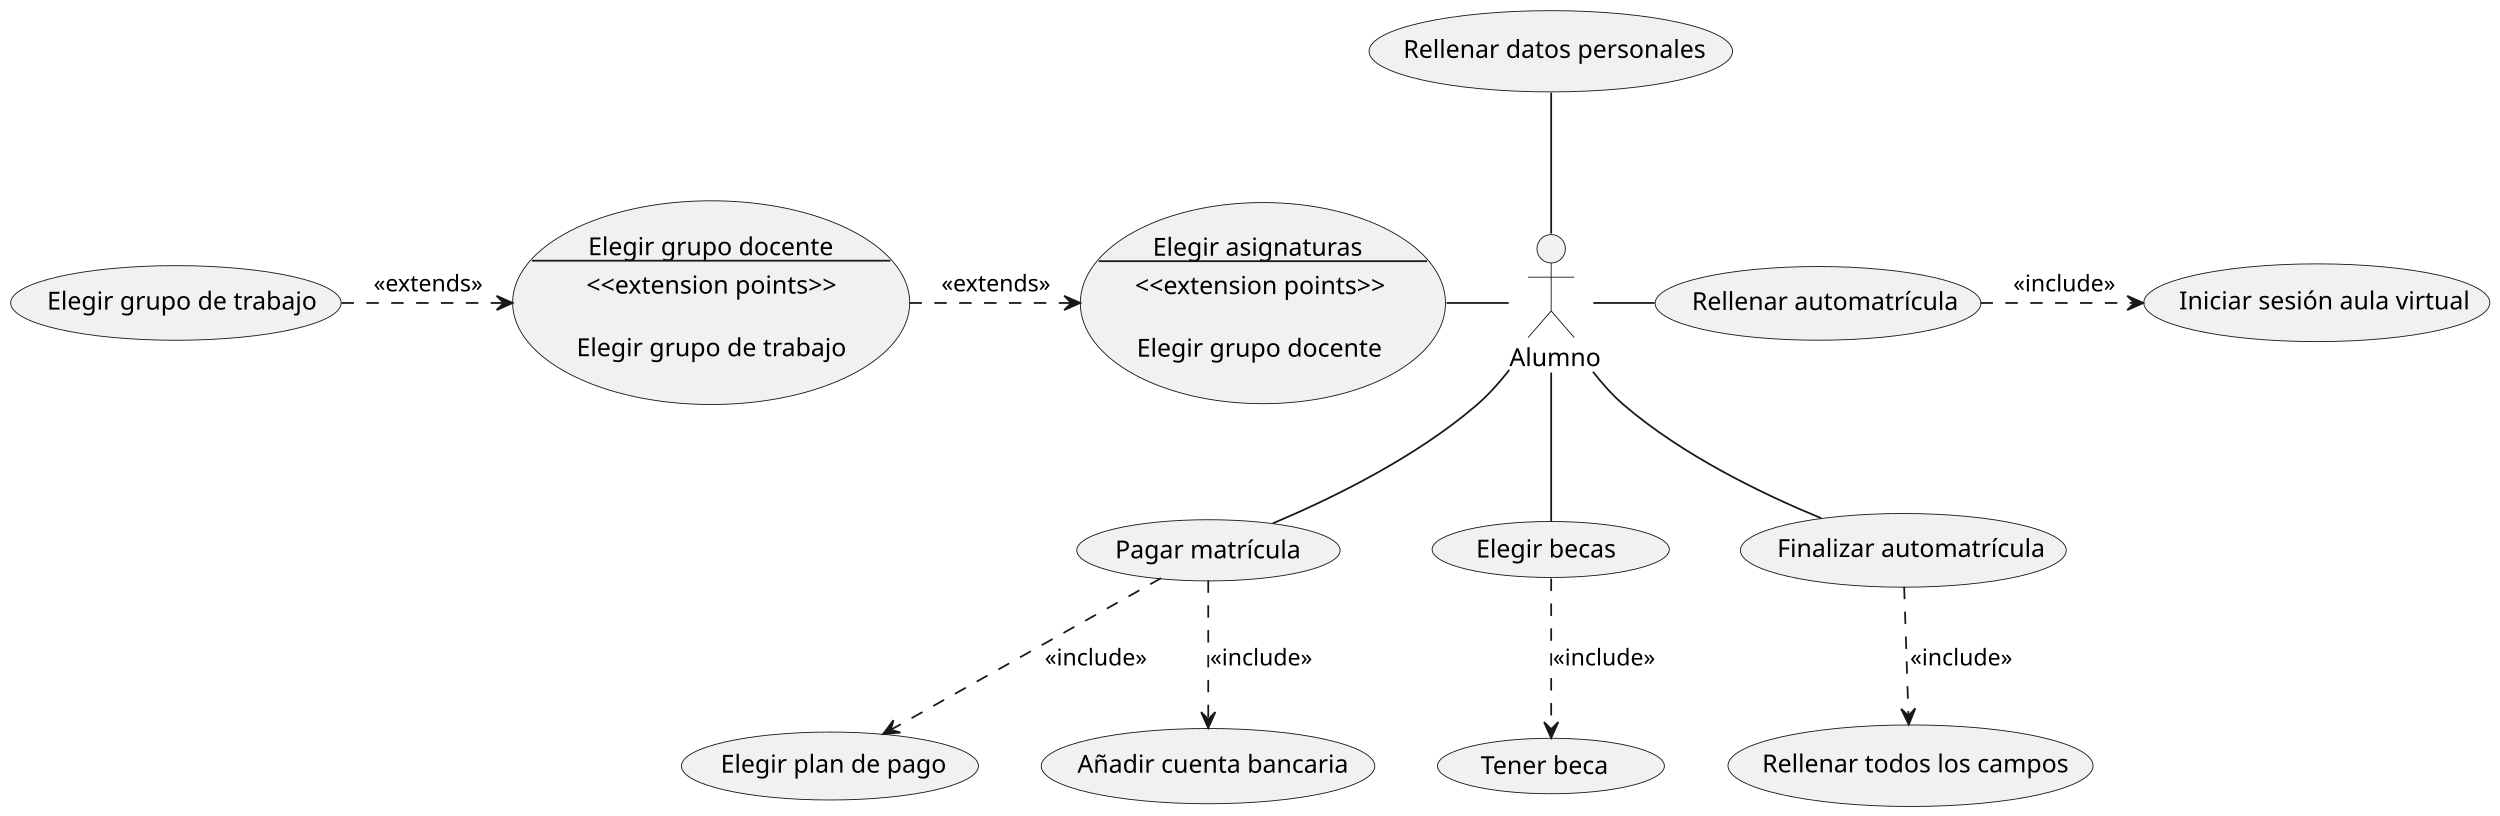
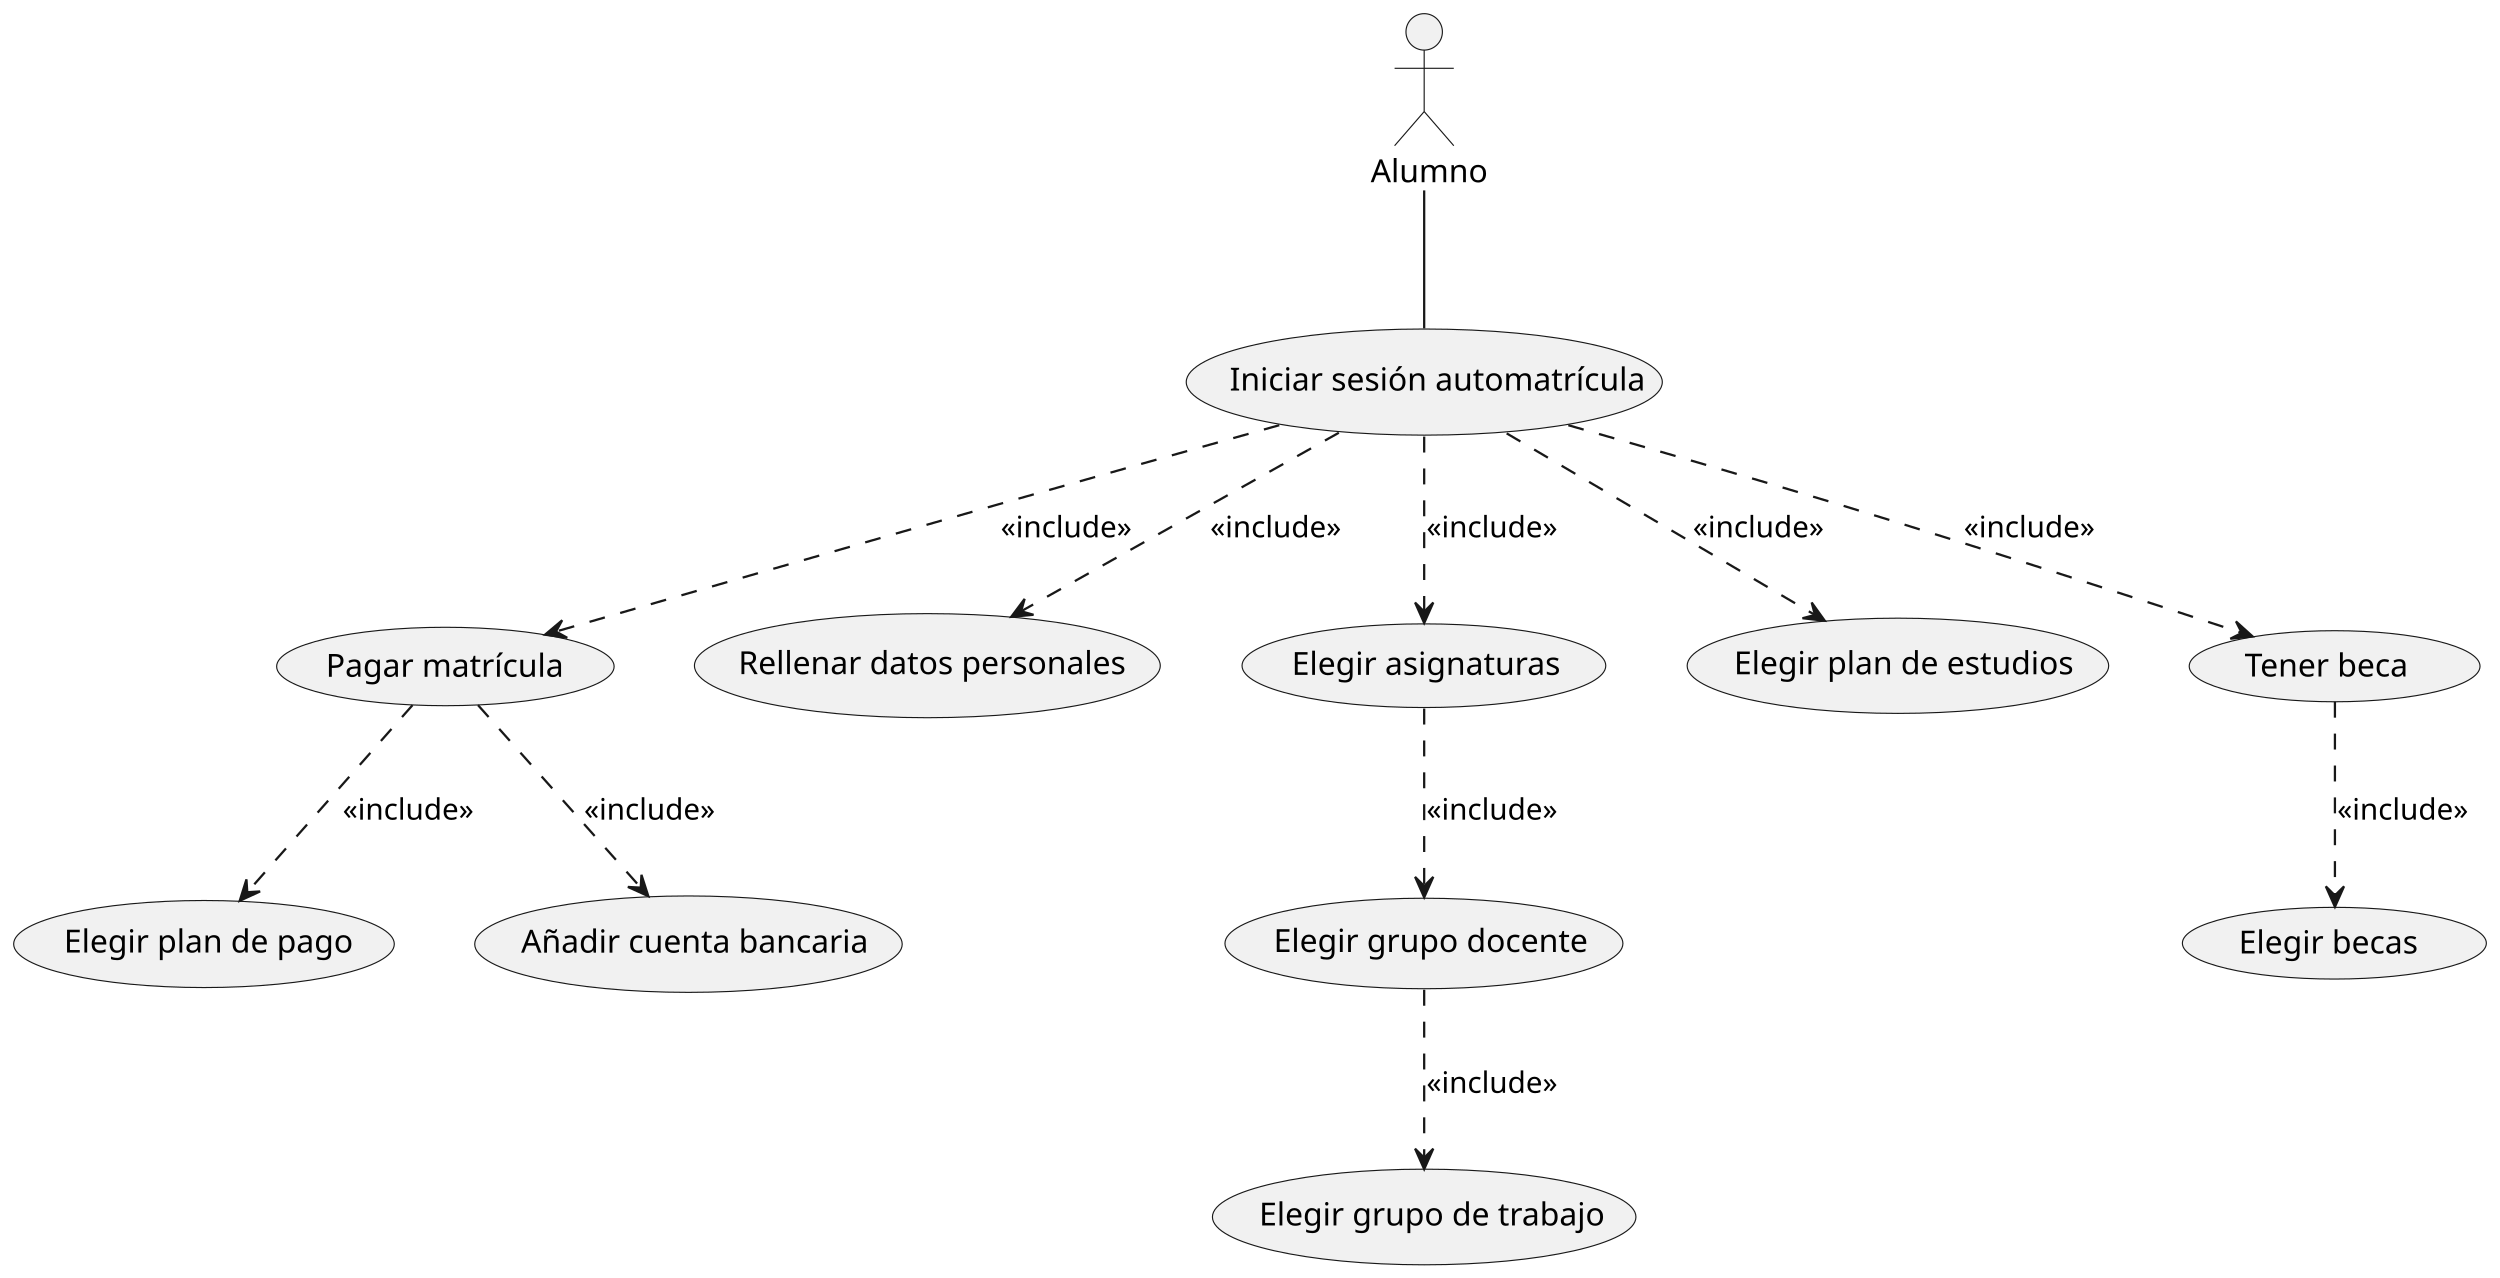
- <svg xmlns="http://www.w3.org/2000/svg" contentStyleType="text/css" height="459px" preserveAspectRatio="none" style="width:1407px;height:459px;background:#FFFFFF;" version="1.1" viewBox="0 0 1407 459" width="1407px" zoomAndPan="magnify">
+ <svg xmlns="http://www.w3.org/2000/svg" contentStyleType="text/css" height="561px" preserveAspectRatio="none" style="width:1098px;height:561px;background:#FFFFFF;" version="1.1" viewBox="0 0 1098 561" width="1098px" zoomAndPan="magnify">
  <defs />
  <g>
    <g id="elem_al">
-       <ellipse cx="873" cy="140" fill="#F1F1F1" rx="8" ry="8" style="stroke:#181818;stroke-width:0.5;" />
-       <path d="M873,148 L873,175 M860,156 L886,156 M873,175 L860,190 M873,175 L886,190 " fill="none" style="stroke:#181818;stroke-width:0.5;" />
-       <text fill="#000000" font-family="sans-serif" font-size="14" lengthAdjust="spacing" textLength="47" x="849.5" y="206.033">Alumno</text>
-     </g>
-     <g id="elem_RA">
-       <ellipse cx="1023.197" cy="170.739" fill="#F1F1F1" rx="91.697" ry="20.739" style="stroke:#181818;stroke-width:0.5;" />
-       <text fill="#000000" font-family="sans-serif" font-size="14" lengthAdjust="spacing" textLength="142" x="952.197" y="174.468">Rellenar automatrícula</text>
+       <ellipse cx="625.5" cy="14" fill="#F1F1F1" rx="8" ry="8" style="stroke:#181818;stroke-width:0.5;" />
+       <path d="M625.5,22 L625.5,49 M612.5,30 L638.5,30 M625.5,49 L612.5,64 M625.5,49 L638.5,64 " fill="none" style="stroke:#181818;stroke-width:0.5;" />
+       <text fill="#000000" font-family="sans-serif" font-size="14" lengthAdjust="spacing" textLength="47" x="602" y="80.033">Alumno</text>
    </g>
    <g id="elem_PM">
-       <ellipse cx="680.111" cy="309.722" fill="#F1F1F1" rx="74.111" ry="17.222" style="stroke:#181818;stroke-width:0.5;" />
-       <text fill="#000000" font-family="sans-serif" font-size="14" lengthAdjust="spacing" textLength="99" x="627.611" y="314.239">Pagar matrícula</text>
+       <ellipse cx="195.611" cy="292.722" fill="#F1F1F1" rx="74.111" ry="17.222" style="stroke:#181818;stroke-width:0.5;" />
+       <text fill="#000000" font-family="sans-serif" font-size="14" lengthAdjust="spacing" textLength="99" x="143.111" y="297.239">Pagar matrícula</text>
+     </g>
+     <g id="elem_EB">
+       <ellipse cx="1025.254" cy="414.251" fill="#F1F1F1" rx="66.754" ry="15.751" style="stroke:#181818;stroke-width:0.5;" />
+       <text fill="#000000" font-family="sans-serif" font-size="14" lengthAdjust="spacing" textLength="78" x="983.254" y="418.767">Elegir becas</text>
+     </g>
+     <g id="elem_RP">
+       <ellipse cx="407.293" cy="292.359" fill="#F1F1F1" rx="102.293" ry="22.859" style="stroke:#181818;stroke-width:0.5;" />
+       <text fill="#000000" font-family="sans-serif" font-size="14" lengthAdjust="spacing" textLength="166" x="324.293" y="296.087">Rellenar datos personales</text>
+     </g>
+     <g id="elem_ED">
+       <ellipse cx="625.392" cy="414.378" fill="#F1F1F1" rx="87.392" ry="19.878" style="stroke:#181818;stroke-width:0.5;" />
+       <text fill="#000000" font-family="sans-serif" font-size="14" lengthAdjust="spacing" textLength="132" x="559.392" y="418.107">Elegir grupo docente</text>
+     </g>
+     <g id="elem_ET">
+       <ellipse cx="625.502" cy="534.5" fill="#F1F1F1" rx="93.002" ry="21" style="stroke:#181818;stroke-width:0.5;" />
+       <text fill="#000000" font-family="sans-serif" font-size="14" lengthAdjust="spacing" textLength="145" x="553.002" y="538.229">Elegir grupo de trabajo</text>
    </g>
    <g id="elem_EA">
-       <ellipse cx="710.765" cy="170.598" fill="#F1F1F1" rx="102.765" ry="56.598" style="stroke:#181818;stroke-width:0.5;" />
-       <text fill="#000000" font-family="sans-serif" font-size="14" lengthAdjust="spacing" textLength="114" x="648.765" y="143.912">Elegir asignaturas</text>
-       <line style="stroke:#181818;stroke-width:1.0;" x1="618.368" x2="803.162" y1="146.988" y2="146.988" />
-       <text fill="#000000" font-family="sans-serif" font-size="14" lengthAdjust="spacing" textLength="134" x="638.765" y="165.522">&lt;&lt;extension points&gt;&gt;</text>
-       <text fill="#000000" font-family="sans-serif" font-size="14" lengthAdjust="spacing" textLength="4" x="703.765" y="183.131"> </text>
-       <text fill="#000000" font-family="sans-serif" font-size="14" lengthAdjust="spacing" textLength="132" x="639.765" y="200.74">Elegir grupo docente</text>
+       <ellipse cx="625.379" cy="292.376" fill="#F1F1F1" rx="79.879" ry="18.376" style="stroke:#181818;stroke-width:0.5;" />
+       <text fill="#000000" font-family="sans-serif" font-size="14" lengthAdjust="spacing" textLength="114" x="567.337" y="296.402">Elegir asignaturas</text>
    </g>
-     <g id="elem_EB">
-       <ellipse cx="872.754" cy="309.251" fill="#F1F1F1" rx="66.754" ry="15.751" style="stroke:#181818;stroke-width:0.5;" />
-       <text fill="#000000" font-family="sans-serif" font-size="14" lengthAdjust="spacing" textLength="78" x="830.754" y="313.767">Elegir becas</text>
+     <g id="elem_IS">
+       <ellipse cx="625.54" cy="167.808" fill="#F1F1F1" rx="104.54" ry="23.308" style="stroke:#181818;stroke-width:0.5;" />
+       <text fill="#000000" font-family="sans-serif" font-size="14" lengthAdjust="spacing" textLength="171" x="540.04" y="171.536">Iniciar sesión automatrícula</text>
    </g>
-     <g id="elem_FA">
-       <ellipse cx="1071.197" cy="309.739" fill="#F1F1F1" rx="91.697" ry="20.739" style="stroke:#181818;stroke-width:0.5;" />
-       <text fill="#000000" font-family="sans-serif" font-size="14" lengthAdjust="spacing" textLength="142" x="1000.197" y="313.468">Finalizar automatrícula</text>
+     <g id="elem_EP">
+       <ellipse cx="833.566" cy="292.413" fill="#F1F1F1" rx="92.566" ry="20.913" style="stroke:#181818;stroke-width:0.5;" />
+       <text fill="#000000" font-family="sans-serif" font-size="14" lengthAdjust="spacing" textLength="144" x="761.566" y="296.142">Elegir plan de estudios</text>
    </g>
-     <g id="elem_RP">
-       <ellipse cx="872.793" cy="28.859" fill="#F1F1F1" rx="102.293" ry="22.859" style="stroke:#181818;stroke-width:0.5;" />
-       <text fill="#000000" font-family="sans-serif" font-size="14" lengthAdjust="spacing" textLength="166" x="789.793" y="32.587">Rellenar datos personales</text>
-     </g>
-     <g id="elem_ED">
-       <ellipse cx="400.242" cy="170.328" fill="#F1F1F1" rx="111.742" ry="57.328" style="stroke:#181818;stroke-width:0.5;" />
-       <text fill="#000000" font-family="sans-serif" font-size="14" lengthAdjust="spacing" textLength="132" x="330.992" y="143.642">Elegir grupo docente</text>
-       <line style="stroke:#181818;stroke-width:1.0;" x1="299.416" x2="501.068" y1="146.718" y2="146.718" />
-       <text fill="#000000" font-family="sans-serif" font-size="14" lengthAdjust="spacing" textLength="134" x="329.992" y="165.251">&lt;&lt;extension points&gt;&gt;</text>
-       <text fill="#000000" font-family="sans-serif" font-size="14" lengthAdjust="spacing" textLength="4" x="394.992" y="182.861"> </text>
-       <text fill="#000000" font-family="sans-serif" font-size="14" lengthAdjust="spacing" textLength="145" x="324.492" y="200.47">Elegir grupo de trabajo</text>
+     <g id="elem_TB">
+       <ellipse cx="1025.363" cy="292.609" fill="#F1F1F1" rx="63.863" ry="15.609" style="stroke:#181818;stroke-width:0.5;" />
+       <text fill="#000000" font-family="sans-serif" font-size="14" lengthAdjust="spacing" textLength="73" x="985.863" y="297.126">Tener beca</text>
    </g>
    <g id="elem_Elegir plan de pago">
-       <ellipse cx="467.087" cy="431.118" fill="#F1F1F1" rx="83.587" ry="19.117" style="stroke:#181818;stroke-width:0.5;" />
-       <text fill="#000000" font-family="sans-serif" font-size="14" lengthAdjust="spacing" textLength="123" x="405.587" y="434.846">Elegir plan de pago</text>
+       <ellipse cx="89.587" cy="414.618" fill="#F1F1F1" rx="83.587" ry="19.117" style="stroke:#181818;stroke-width:0.5;" />
+       <text fill="#000000" font-family="sans-serif" font-size="14" lengthAdjust="spacing" textLength="123" x="28.087" y="418.346">Elegir plan de pago</text>
    </g>
    <g id="elem_Añadir cuenta bancaria">
-       <ellipse cx="679.875" cy="431.175" fill="#F1F1F1" rx="93.875" ry="21.175" style="stroke:#181818;stroke-width:0.5;" />
-       <text fill="#000000" font-family="sans-serif" font-size="14" lengthAdjust="spacing" textLength="147" x="606.375" y="434.904">Añadir cuenta bancaria</text>
+       <ellipse cx="302.375" cy="414.675" fill="#F1F1F1" rx="93.875" ry="21.175" style="stroke:#181818;stroke-width:0.5;" />
+       <text fill="#000000" font-family="sans-serif" font-size="14" lengthAdjust="spacing" textLength="147" x="228.875" y="418.404">Añadir cuenta bancaria</text>
    </g>
-     <g id="elem_Iniciar sesión aula virtual">
-       <ellipse cx="1303.895" cy="170.379" fill="#F1F1F1" rx="97.394" ry="21.879" style="stroke:#181818;stroke-width:0.5;" />
-       <text fill="#000000" font-family="sans-serif" font-size="14" lengthAdjust="spacing" textLength="155" x="1226.395" y="174.107">Iniciar sesión aula virtual</text>
+     <g id="link_al_IS">
+       <path d="M625.5,83.61 C625.5,103.51 625.5,127.2 625.5,144.23 " fill="none" id="al-IS" style="stroke:#181818;stroke-width:1.0;" />
    </g>
-     <g id="elem_Rellenar todos los campos">
-       <ellipse cx="1075.241" cy="430.948" fill="#F1F1F1" rx="102.741" ry="22.948" style="stroke:#181818;stroke-width:0.5;" />
-       <text fill="#000000" font-family="sans-serif" font-size="14" lengthAdjust="spacing" textLength="167" x="991.741" y="434.677">Rellenar todos los campos</text>
+     <g id="link_IS_EP">
+       <path d="M661.73,190.34 C699.65,212.67 758.85,247.53 796.9,269.95 " fill="none" id="IS-to-EP" style="stroke:#181818;stroke-width:1.0;stroke-dasharray:7.0,7.0;" />
+       <polygon fill="#181818" points="801.43,272.62,795.688,264.618,797.116,270.092,791.643,271.52,801.43,272.62" style="stroke:#181818;stroke-width:1.0;" />
+       <text fill="#000000" font-family="sans-serif" font-size="13" lengthAdjust="spacing" textLength="55" x="743.5" y="235.995">«include»</text>
    </g>
-     <g id="elem_Tener beca">
-       <ellipse cx="872.863" cy="431.109" fill="#F1F1F1" rx="63.863" ry="15.609" style="stroke:#181818;stroke-width:0.5;" />
-       <text fill="#000000" font-family="sans-serif" font-size="14" lengthAdjust="spacing" textLength="73" x="833.363" y="435.626">Tener beca</text>
+     <g id="link_IS_RP">
+       <path d="M588.02,190.06 C549.3,211.82 489.02,245.69 448.91,268.23 " fill="none" id="IS-to-RP" style="stroke:#181818;stroke-width:1.0;stroke-dasharray:7.0,7.0;" />
+       <polygon fill="#181818" points="444.12,270.92,453.926,270.008,448.481,268.475,450.014,263.03,444.12,270.92" style="stroke:#181818;stroke-width:1.0;" />
+       <text fill="#000000" font-family="sans-serif" font-size="13" lengthAdjust="spacing" textLength="55" x="531.5" y="235.995">«include»</text>
    </g>
-     <g id="elem_Elegir grupo de trabajo">
-       <ellipse cx="99.002" cy="170.5" fill="#F1F1F1" rx="93.002" ry="21" style="stroke:#181818;stroke-width:0.5;" />
-       <text fill="#000000" font-family="sans-serif" font-size="14" lengthAdjust="spacing" textLength="145" x="26.502" y="174.229">Elegir grupo de trabajo</text>
+     <g id="link_IS_EA">
+       <path d="M625.5,191.75 C625.5,213.66 625.5,246.62 625.5,268.58 " fill="none" id="IS-to-EA" style="stroke:#181818;stroke-width:1.0;stroke-dasharray:7.0,7.0;" />
+       <polygon fill="#181818" points="625.5,273.64,629.5,264.64,625.5,268.64,621.5,264.64,625.5,273.64" style="stroke:#181818;stroke-width:1.0;" />
+       <text fill="#000000" font-family="sans-serif" font-size="13" lengthAdjust="spacing" textLength="55" x="626.5" y="235.995">«include»</text>
+     </g>
+     <g id="link_IS_TB">
+       <path d="M688.81,186.76 C723.86,196.72 768.18,209.52 807.5,221.5 C869.38,240.35 940.67,263.52 984.41,277.9 " fill="none" id="IS-to-TB" style="stroke:#181818;stroke-width:1.0;stroke-dasharray:7.0,7.0;" />
+       <polygon fill="#181818" points="989.35,279.53,982.041,272.929,984.598,277.975,979.552,280.532,989.35,279.53" style="stroke:#181818;stroke-width:1.0;" />
+       <text fill="#000000" font-family="sans-serif" font-size="13" lengthAdjust="spacing" textLength="55" x="862.5" y="235.995">«include»</text>
+     </g>
+     <g id="link_IS_PM">
+       <path d="M561.85,186.75 C525.67,196.88 479.53,209.83 438.5,221.5 C371.14,240.66 293.37,263.12 244.32,277.33 " fill="none" id="IS-to-PM" style="stroke:#181818;stroke-width:1.0;stroke-dasharray:7.0,7.0;" />
+       <polygon fill="#181818" points="239.37,278.76,249.126,280.107,244.174,277.373,246.907,272.421,239.37,278.76" style="stroke:#181818;stroke-width:1.0;" />
+       <text fill="#000000" font-family="sans-serif" font-size="13" lengthAdjust="spacing" textLength="55" x="439.5" y="235.995">«include»</text>
    </g>
    <g id="link_PM_Elegir plan de pago">
-       <path d="M653.45,325.39 C615.04,346.94 543.92,386.84 501.49,410.65 " fill="none" id="PM-to-Elegir plan de pago" style="stroke:#181818;stroke-width:1.0;stroke-dasharray:7.0,7.0;" />
-       <polygon fill="#181818" points="496.97,413.18,506.776,412.268,501.331,410.735,502.864,405.29,496.97,413.18" style="stroke:#181818;stroke-width:1.0;" />
-       <text fill="#000000" font-family="sans-serif" font-size="13" lengthAdjust="spacing" textLength="55" x="588" y="374.495">«include»</text>
+       <path d="M181.2,309.68 C162.51,330.85 129.68,368.01 108.79,391.66 " fill="none" id="PM-to-Elegir plan de pago" style="stroke:#181818;stroke-width:1.0;stroke-dasharray:7.0,7.0;" />
+       <polygon fill="#181818" points="105.29,395.62,114.242,391.515,108.597,391.87,108.242,386.224,105.29,395.62" style="stroke:#181818;stroke-width:1.0;" />
+       <text fill="#000000" font-family="sans-serif" font-size="13" lengthAdjust="spacing" textLength="55" x="150.5" y="359.995">«include»</text>
    </g>
    <g id="link_PM_Añadir cuenta bancaria">
-       <path d="M680,326.62 C680,346.64 680,381.02 680,404.6 " fill="none" id="PM-to-Añadir cuenta bancaria" style="stroke:#181818;stroke-width:1.0;stroke-dasharray:7.0,7.0;" />
-       <polygon fill="#181818" points="680,409.76,684,400.76,680,404.76,676,400.76,680,409.76" style="stroke:#181818;stroke-width:1.0;" />
-       <text fill="#000000" font-family="sans-serif" font-size="13" lengthAdjust="spacing" textLength="55" x="681" y="374.495">«include»</text>
+       <path d="M209.93,309.68 C228.26,330.25 260.06,365.9 281.19,389.6 " fill="none" id="PM-to-Añadir cuenta bancaria" style="stroke:#181818;stroke-width:1.0;stroke-dasharray:7.0,7.0;" />
+       <polygon fill="#181818" points="284.74,393.59,281.73,384.212,281.41,389.86,275.762,389.54,284.74,393.59" style="stroke:#181818;stroke-width:1.0;" />
+       <text fill="#000000" font-family="sans-serif" font-size="13" lengthAdjust="spacing" textLength="55" x="256.5" y="359.995">«include»</text>
    </g>
-     <g id="link_RA_Iniciar sesión aula virtual">
-       <path d="M1114.62,170.5 C1142.21,170.5 1172.68,170.5 1200.96,170.5 " fill="none" id="RA-to-Iniciar sesión aula virtual" style="stroke:#181818;stroke-width:1.0;stroke-dasharray:7.0,7.0;" />
-       <polygon fill="#181818" points="1206.21,170.5,1197.21,166.5,1201.21,170.5,1197.21,174.5,1206.21,170.5" style="stroke:#181818;stroke-width:1.0;" />
-       <text fill="#000000" font-family="sans-serif" font-size="13" lengthAdjust="spacing" textLength="55" x="1133" y="163.995">«include»</text>
+     <g id="link_TB_EB">
+       <path d="M1025.5,308.21 C1025.5,329.51 1025.5,369 1025.5,393.1 " fill="none" id="TB-to-EB" style="stroke:#181818;stroke-width:1.0;stroke-dasharray:7.0,7.0;" />
+       <polygon fill="#181818" points="1025.5,398.29,1029.5,389.29,1025.5,393.29,1021.5,389.29,1025.5,398.29" style="stroke:#181818;stroke-width:1.0;" />
+       <text fill="#000000" font-family="sans-serif" font-size="13" lengthAdjust="spacing" textLength="55" x="1026.5" y="359.995">«include»</text>
    </g>
-     <g id="link_FA_Rellenar todos los campos">
-       <path d="M1071.66,330.23 C1072.32,349.99 1073.35,380.56 1074.08,402.66 " fill="none" id="FA-to-Rellenar todos los campos" style="stroke:#181818;stroke-width:1.0;stroke-dasharray:7.0,7.0;" />
-       <polygon fill="#181818" points="1074.26,407.8,1077.949,398.668,1074.089,402.803,1069.954,398.942,1074.26,407.8" style="stroke:#181818;stroke-width:1.0;" />
-       <text fill="#000000" font-family="sans-serif" font-size="13" lengthAdjust="spacing" textLength="55" x="1075" y="374.495">«include»</text>
+     <g id="link_EA_ED">
+       <path d="M625.5,311.21 C625.5,331.81 625.5,365.97 625.5,389.08 " fill="none" id="EA-to-ED" style="stroke:#181818;stroke-width:1.0;stroke-dasharray:7.0,7.0;" />
+       <polygon fill="#181818" points="625.5,394.13,629.5,385.13,625.5,389.13,621.5,385.13,625.5,394.13" style="stroke:#181818;stroke-width:1.0;" />
+       <text fill="#000000" font-family="sans-serif" font-size="13" lengthAdjust="spacing" textLength="55" x="626.5" y="359.995">«include»</text>
    </g>
-     <g id="link_EB_Tener beca">
-       <path d="M873,325.63 C873,347.12 873,386.49 873,410.25 " fill="none" id="EB-to-Tener beca" style="stroke:#181818;stroke-width:1.0;stroke-dasharray:7.0,7.0;" />
-       <polygon fill="#181818" points="873,415.36,877,406.36,873,410.36,869,406.36,873,415.36" style="stroke:#181818;stroke-width:1.0;" />
-       <text fill="#000000" font-family="sans-serif" font-size="13" lengthAdjust="spacing" textLength="55" x="874" y="374.495">«include»</text>
-     </g>
-     <g id="link_ED_EA">
-       <path d="M511.84,170.5 C541.47,170.5 573.4,170.5 602.84,170.5 " fill="none" id="ED-to-EA" style="stroke:#181818;stroke-width:1.0;stroke-dasharray:7.0,7.0;" />
-       <polygon fill="#181818" points="607.92,170.5,598.92,166.5,602.92,170.5,598.92,174.5,607.92,170.5" style="stroke:#181818;stroke-width:1.0;" />
-       <text fill="#000000" font-family="sans-serif" font-size="13" lengthAdjust="spacing" textLength="60" x="529.75" y="163.995">«extends»</text>
-     </g>
-     <g id="link_Elegir grupo de trabajo_ED">
-       <path d="M192.18,170.5 C220.98,170.5 253.09,170.5 283.28,170.5 " fill="none" id="Elegir grupo de trabajo-to-ED" style="stroke:#181818;stroke-width:1.0;stroke-dasharray:7.0,7.0;" />
-       <polygon fill="#181818" points="288.5,170.5,279.5,166.5,283.5,170.5,279.5,174.5,288.5,170.5" style="stroke:#181818;stroke-width:1.0;" />
-       <text fill="#000000" font-family="sans-serif" font-size="13" lengthAdjust="spacing" textLength="60" x="210.25" y="163.995">«extends»</text>
-     </g>
-     <g id="link_EA_al">
-       <path d="M814.15,170.5 C825.8,170.5 837.44,170.5 849.09,170.5 " fill="none" id="EA-al" style="stroke:#181818;stroke-width:1.0;" />
-     </g>
-     <g id="link_al_EB">
-       <path d="M873,209.66 C873,237.37 873,273.38 873,293.4 " fill="none" id="al-EB" style="stroke:#181818;stroke-width:1.0;" />
-     </g>
-     <g id="link_al_FA">
-       <path d="M896.5,209.19 C901.74,215.95 907.65,222.56 914,228 C947.03,256.3 991.72,277.97 1024.98,291.66 " fill="none" id="al-FA" style="stroke:#181818;stroke-width:1.0;" />
-     </g>
-     <g id="link_al_RA">
-       <path d="M896.73,170.5 C908.24,170.5 919.75,170.5 931.26,170.5 " fill="none" id="al-RA" style="stroke:#181818;stroke-width:1.0;" />
-     </g>
-     <g id="link_RP_al">
-       <path d="M873,52.1 C873,73.39 873,106 873,131.46 " fill="none" id="RP-al" style="stroke:#181818;stroke-width:1.0;" />
-     </g>
-     <g id="link_al_PM">
-       <path d="M849.43,208.21 C843.91,215.28 837.67,222.26 831,228 C796.32,257.84 748.72,280.91 716.3,294.56 " fill="none" id="al-PM" style="stroke:#181818;stroke-width:1.0;" />
+     <g id="link_ED_ET">
+       <path d="M625.5,434.72 C625.5,454.79 625.5,486.36 625.5,508.39 " fill="none" id="ED-to-ET" style="stroke:#181818;stroke-width:1.0;stroke-dasharray:7.0,7.0;" />
+       <polygon fill="#181818" points="625.5,513.5,629.5,504.5,625.5,508.5,621.5,504.5,625.5,513.5" style="stroke:#181818;stroke-width:1.0;" />
+       <text fill="#000000" font-family="sans-serif" font-size="13" lengthAdjust="spacing" textLength="55" x="626.5" y="479.995">«include»</text>
    </g>
  </g>
</svg>
